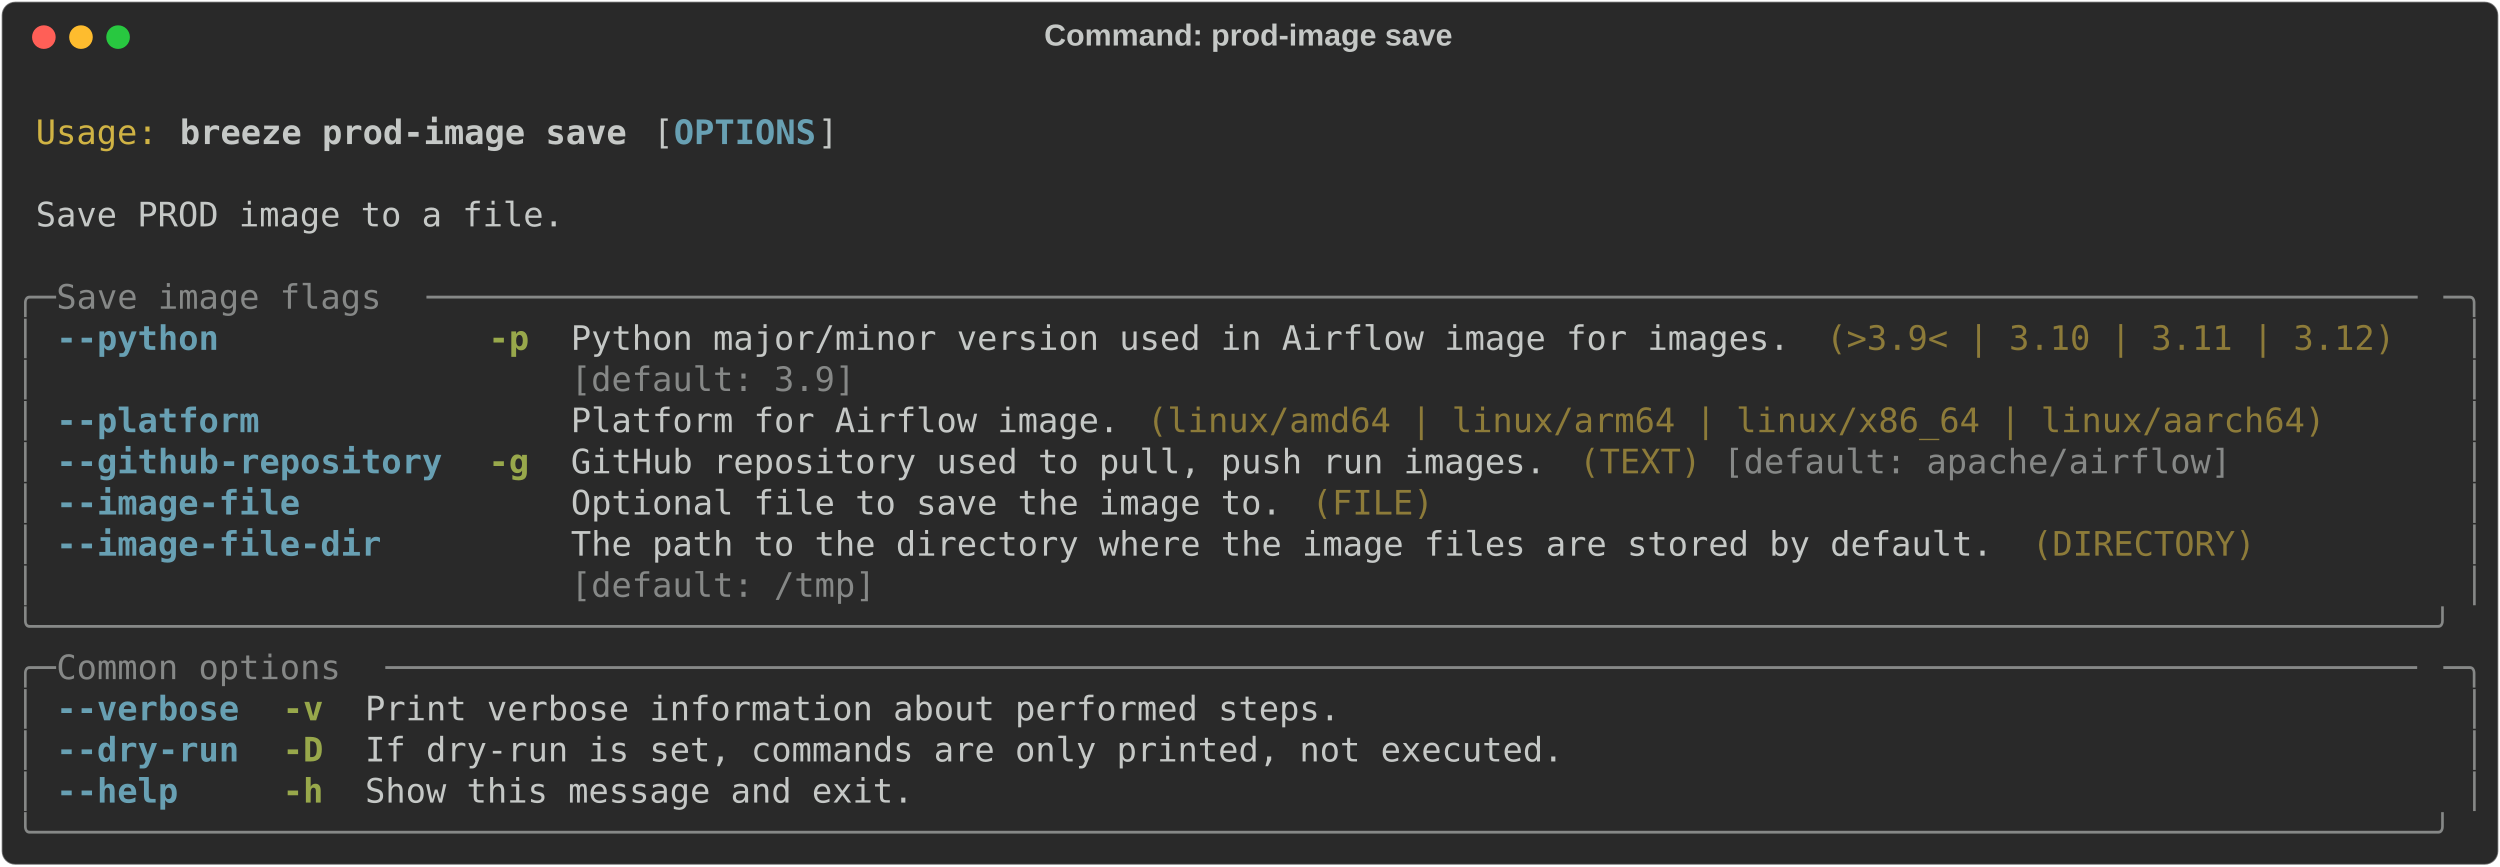
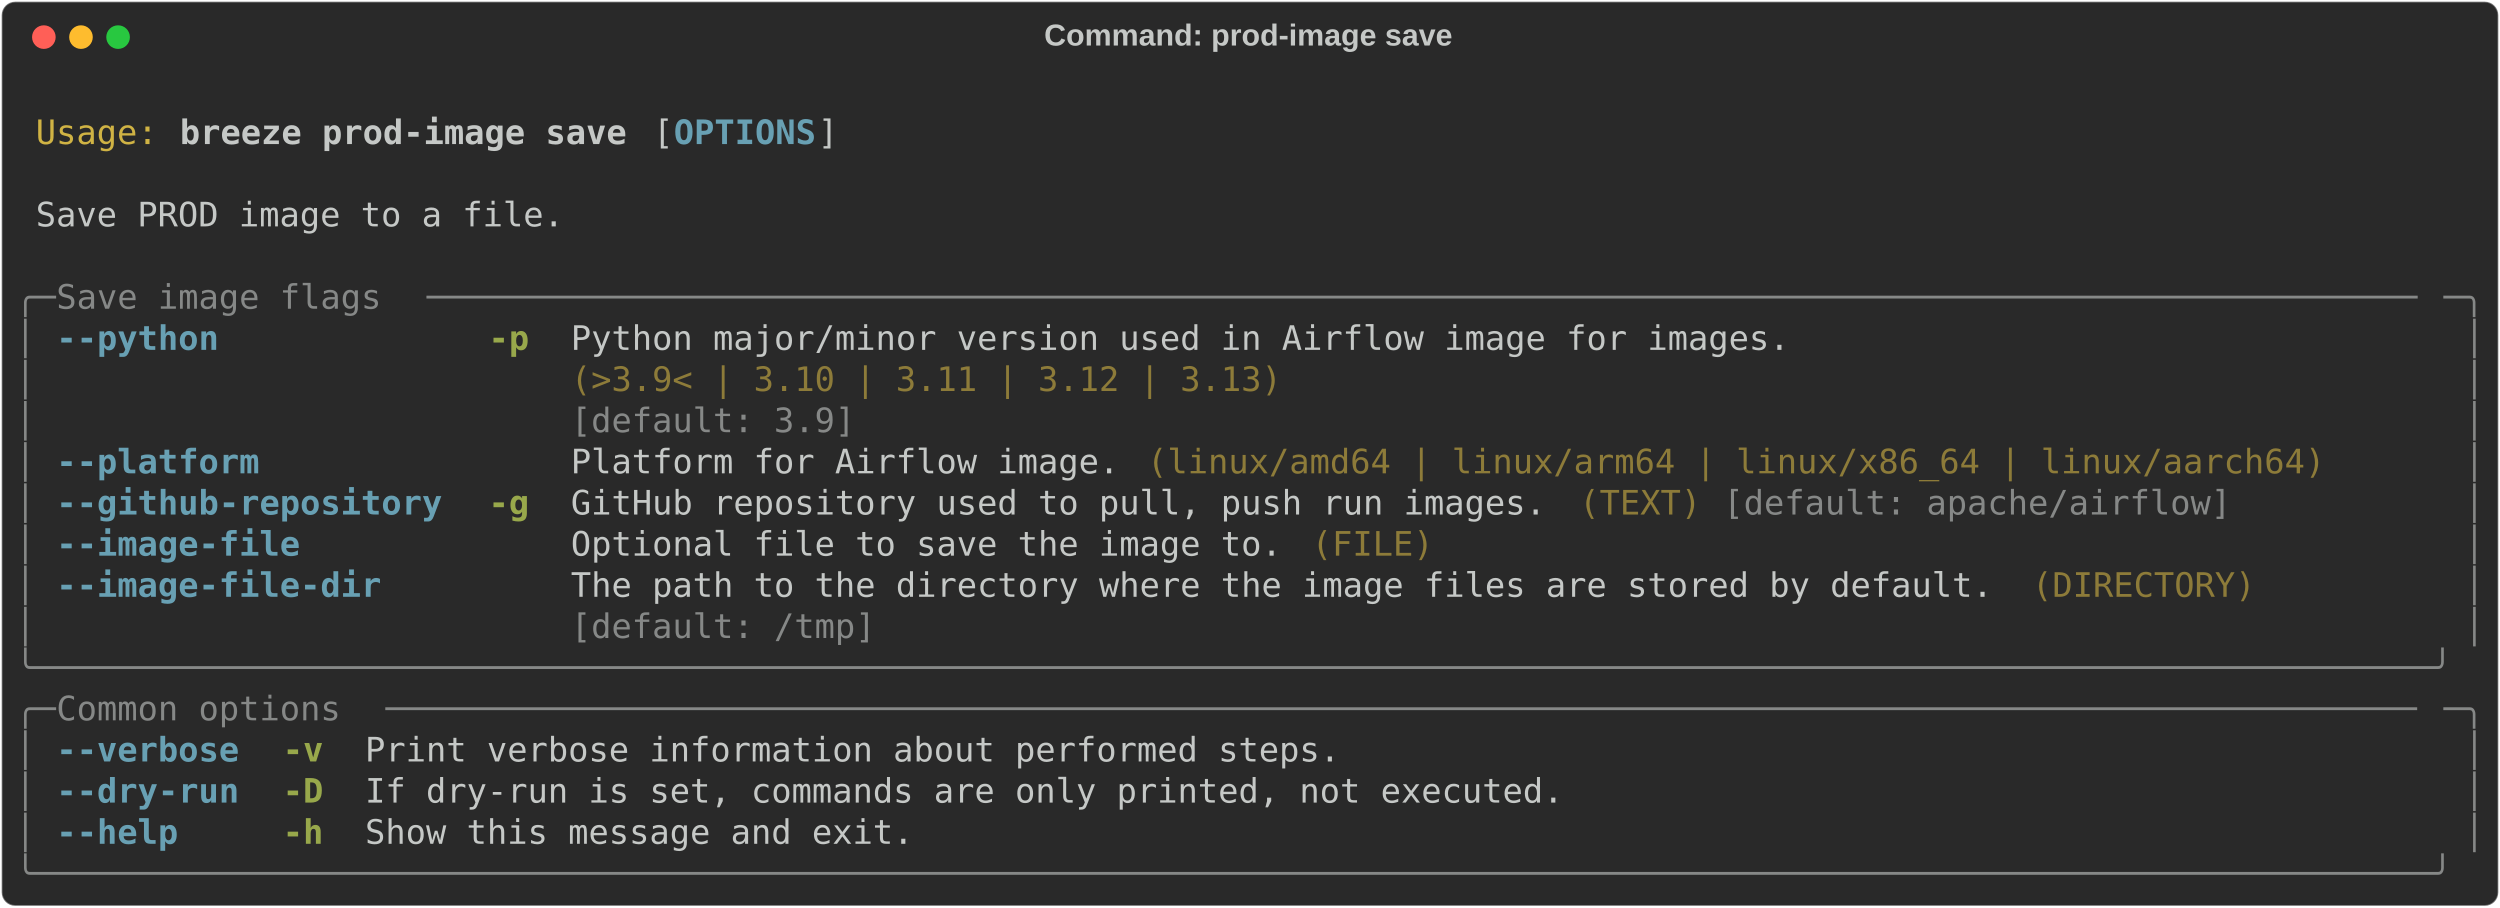
- <svg xmlns="http://www.w3.org/2000/svg" class="rich-terminal" viewBox="0 0 1482 513.6">
+ <svg xmlns="http://www.w3.org/2000/svg" class="rich-terminal" viewBox="0 0 1482 538.0">
  <style>

    @font-face {
        font-family: "Fira Code";
        src: local("FiraCode-Regular"),
                url("https://cdnjs.cloudflare.com/ajax/libs/firacode/6.2.0/woff2/FiraCode-Regular.woff2") format("woff2"),
                url("https://cdnjs.cloudflare.com/ajax/libs/firacode/6.2.0/woff/FiraCode-Regular.woff") format("woff");
        font-style: normal;
        font-weight: 400;
    }
    @font-face {
        font-family: "Fira Code";
        src: local("FiraCode-Bold"),
                url("https://cdnjs.cloudflare.com/ajax/libs/firacode/6.2.0/woff2/FiraCode-Bold.woff2") format("woff2"),
                url("https://cdnjs.cloudflare.com/ajax/libs/firacode/6.2.0/woff/FiraCode-Bold.woff") format("woff");
        font-style: bold;
        font-weight: 700;
    }

    .breeze-prod-image-save-matrix {
        font-family: Fira Code, monospace;
        font-size: 20px;
        line-height: 24.4px;
        font-variant-east-asian: full-width;
    }

    .breeze-prod-image-save-title {
        font-size: 18px;
        font-weight: bold;
        font-family: arial;
    }

    .breeze-prod-image-save-r1 { fill: #c5c8c6 }
.breeze-prod-image-save-r2 { fill: #d0b344 }
.breeze-prod-image-save-r3 { fill: #c5c8c6;font-weight: bold }
.breeze-prod-image-save-r4 { fill: #68a0b3;font-weight: bold }
.breeze-prod-image-save-r5 { fill: #868887 }
.breeze-prod-image-save-r6 { fill: #98a84b;font-weight: bold }
.breeze-prod-image-save-r7 { fill: #8d7b39 }
    </style>
  <defs>
    <clipPath id="breeze-prod-image-save-clip-terminal">
-       <rect x="0" y="0" width="1463.0" height="462.6" />
+       <rect x="0" y="0" width="1463.0" height="487.0" />
    </clipPath>
    <clipPath id="breeze-prod-image-save-line-0">
      <rect x="0" y="1.5" width="1464" height="24.65" />
    </clipPath>
    <clipPath id="breeze-prod-image-save-line-1">
      <rect x="0" y="25.9" width="1464" height="24.65" />
    </clipPath>
    <clipPath id="breeze-prod-image-save-line-2">
      <rect x="0" y="50.3" width="1464" height="24.65" />
    </clipPath>
    <clipPath id="breeze-prod-image-save-line-3">
      <rect x="0" y="74.7" width="1464" height="24.65" />
    </clipPath>
    <clipPath id="breeze-prod-image-save-line-4">
      <rect x="0" y="99.1" width="1464" height="24.65" />
    </clipPath>
    <clipPath id="breeze-prod-image-save-line-5">
      <rect x="0" y="123.5" width="1464" height="24.65" />
    </clipPath>
    <clipPath id="breeze-prod-image-save-line-6">
      <rect x="0" y="147.9" width="1464" height="24.65" />
    </clipPath>
    <clipPath id="breeze-prod-image-save-line-7">
      <rect x="0" y="172.3" width="1464" height="24.65" />
    </clipPath>
    <clipPath id="breeze-prod-image-save-line-8">
      <rect x="0" y="196.7" width="1464" height="24.65" />
    </clipPath>
    <clipPath id="breeze-prod-image-save-line-9">
      <rect x="0" y="221.1" width="1464" height="24.65" />
    </clipPath>
    <clipPath id="breeze-prod-image-save-line-10">
      <rect x="0" y="245.5" width="1464" height="24.65" />
    </clipPath>
    <clipPath id="breeze-prod-image-save-line-11">
      <rect x="0" y="269.9" width="1464" height="24.65" />
    </clipPath>
    <clipPath id="breeze-prod-image-save-line-12">
      <rect x="0" y="294.3" width="1464" height="24.65" />
    </clipPath>
    <clipPath id="breeze-prod-image-save-line-13">
      <rect x="0" y="318.7" width="1464" height="24.65" />
    </clipPath>
    <clipPath id="breeze-prod-image-save-line-14">
      <rect x="0" y="343.1" width="1464" height="24.65" />
    </clipPath>
    <clipPath id="breeze-prod-image-save-line-15">
      <rect x="0" y="367.5" width="1464" height="24.65" />
    </clipPath>
    <clipPath id="breeze-prod-image-save-line-16">
      <rect x="0" y="391.9" width="1464" height="24.65" />
    </clipPath>
    <clipPath id="breeze-prod-image-save-line-17">
      <rect x="0" y="416.3" width="1464" height="24.65" />
    </clipPath>
+     <clipPath id="breeze-prod-image-save-line-18">
+       <rect x="0" y="440.7" width="1464" height="24.65" />
+     </clipPath>
  </defs>
-   <rect fill="#292929" stroke="rgba(255,255,255,0.35)" stroke-width="1" x="1" y="1" width="1480" height="511.6" rx="8" />
+   <rect fill="#292929" stroke="rgba(255,255,255,0.35)" stroke-width="1" x="1" y="1" width="1480" height="536" rx="8" />
  <text class="breeze-prod-image-save-title" fill="#c5c8c6" text-anchor="middle" x="740" y="27">Command: prod-image save</text>
  <g transform="translate(26,22)">
    <circle cx="0" cy="0" r="7" fill="#ff5f57" />
    <circle cx="22" cy="0" r="7" fill="#febc2e" />
    <circle cx="44" cy="0" r="7" fill="#28c840" />
  </g>
  <g transform="translate(9, 41)" clip-path="url(#breeze-prod-image-save-clip-terminal)">
    <g class="breeze-prod-image-save-matrix">
      <text class="breeze-prod-image-save-r1" x="1464" y="20" textLength="12.2" clip-path="url(#breeze-prod-image-save-line-0)">
</text>
      <text class="breeze-prod-image-save-r2" x="12.2" y="44.4" textLength="73.2" clip-path="url(#breeze-prod-image-save-line-1)">Usage:</text>
      <text class="breeze-prod-image-save-r3" x="97.6" y="44.4" textLength="268.4" clip-path="url(#breeze-prod-image-save-line-1)">breeze prod-image save</text>
      <text class="breeze-prod-image-save-r1" x="378.2" y="44.4" textLength="12.2" clip-path="url(#breeze-prod-image-save-line-1)">[</text>
      <text class="breeze-prod-image-save-r4" x="390.4" y="44.4" textLength="85.4" clip-path="url(#breeze-prod-image-save-line-1)">OPTIONS</text>
      <text class="breeze-prod-image-save-r1" x="475.8" y="44.4" textLength="12.2" clip-path="url(#breeze-prod-image-save-line-1)">]</text>
      <text class="breeze-prod-image-save-r1" x="1464" y="44.4" textLength="12.2" clip-path="url(#breeze-prod-image-save-line-1)">
</text>
      <text class="breeze-prod-image-save-r1" x="1464" y="68.8" textLength="12.2" clip-path="url(#breeze-prod-image-save-line-2)">
</text>
      <text class="breeze-prod-image-save-r1" x="12.2" y="93.2" textLength="317.2" clip-path="url(#breeze-prod-image-save-line-3)">Save PROD image to a file.</text>
      <text class="breeze-prod-image-save-r1" x="1464" y="93.2" textLength="12.2" clip-path="url(#breeze-prod-image-save-line-3)">
</text>
      <text class="breeze-prod-image-save-r1" x="1464" y="117.6" textLength="12.2" clip-path="url(#breeze-prod-image-save-line-4)">
</text>
      <text class="breeze-prod-image-save-r5" x="0" y="142" textLength="24.4" clip-path="url(#breeze-prod-image-save-line-5)">╭─</text>
      <text class="breeze-prod-image-save-r5" x="24.4" y="142" textLength="219.6" clip-path="url(#breeze-prod-image-save-line-5)"> Save image flags </text>
      <text class="breeze-prod-image-save-r5" x="244" y="142" textLength="1195.6" clip-path="url(#breeze-prod-image-save-line-5)">──────────────────────────────────────────────────────────────────────────────────────────────────</text>
      <text class="breeze-prod-image-save-r5" x="1439.6" y="142" textLength="24.4" clip-path="url(#breeze-prod-image-save-line-5)">─╮</text>
      <text class="breeze-prod-image-save-r1" x="1464" y="142" textLength="12.2" clip-path="url(#breeze-prod-image-save-line-5)">
</text>
      <text class="breeze-prod-image-save-r5" x="0" y="166.4" textLength="12.2" clip-path="url(#breeze-prod-image-save-line-6)">│</text>
      <text class="breeze-prod-image-save-r4" x="24.4" y="166.4" textLength="97.6" clip-path="url(#breeze-prod-image-save-line-6)">--python</text>
      <text class="breeze-prod-image-save-r6" x="280.6" y="166.4" textLength="24.4" clip-path="url(#breeze-prod-image-save-line-6)">-p</text>
      <text class="breeze-prod-image-save-r1" x="329.4" y="166.4" textLength="732" clip-path="url(#breeze-prod-image-save-line-6)">Python major/minor version used in Airflow image for images.</text>
-       <text class="breeze-prod-image-save-r7" x="1073.6" y="166.4" textLength="341.6" clip-path="url(#breeze-prod-image-save-line-6)">(&gt;3.9&lt; | 3.10 | 3.11 | 3.12)</text>
      <text class="breeze-prod-image-save-r5" x="1451.8" y="166.4" textLength="12.2" clip-path="url(#breeze-prod-image-save-line-6)">│</text>
      <text class="breeze-prod-image-save-r1" x="1464" y="166.4" textLength="12.2" clip-path="url(#breeze-prod-image-save-line-6)">
</text>
      <text class="breeze-prod-image-save-r5" x="0" y="190.8" textLength="12.2" clip-path="url(#breeze-prod-image-save-line-7)">│</text>
-       <text class="breeze-prod-image-save-r5" x="329.4" y="190.8" textLength="732" clip-path="url(#breeze-prod-image-save-line-7)">[default: 3.9]                                              </text>
+       <text class="breeze-prod-image-save-r7" x="329.4" y="190.8" textLength="732" clip-path="url(#breeze-prod-image-save-line-7)">(&gt;3.9&lt; | 3.10 | 3.11 | 3.12 | 3.13)                         </text>
      <text class="breeze-prod-image-save-r5" x="1451.8" y="190.8" textLength="12.2" clip-path="url(#breeze-prod-image-save-line-7)">│</text>
      <text class="breeze-prod-image-save-r1" x="1464" y="190.8" textLength="12.2" clip-path="url(#breeze-prod-image-save-line-7)">
</text>
      <text class="breeze-prod-image-save-r5" x="0" y="215.2" textLength="12.2" clip-path="url(#breeze-prod-image-save-line-8)">│</text>
-       <text class="breeze-prod-image-save-r4" x="24.4" y="215.2" textLength="122" clip-path="url(#breeze-prod-image-save-line-8)">--platform</text>
-       <text class="breeze-prod-image-save-r1" x="329.4" y="215.2" textLength="329.4" clip-path="url(#breeze-prod-image-save-line-8)">Platform for Airflow image.</text>
-       <text class="breeze-prod-image-save-r7" x="671" y="215.2" textLength="707.6" clip-path="url(#breeze-prod-image-save-line-8)">(linux/amd64 | linux/arm64 | linux/x86_64 | linux/aarch64)</text>
+       <text class="breeze-prod-image-save-r5" x="329.4" y="215.2" textLength="732" clip-path="url(#breeze-prod-image-save-line-8)">[default: 3.9]                                              </text>
      <text class="breeze-prod-image-save-r5" x="1451.8" y="215.2" textLength="12.2" clip-path="url(#breeze-prod-image-save-line-8)">│</text>
      <text class="breeze-prod-image-save-r1" x="1464" y="215.2" textLength="12.2" clip-path="url(#breeze-prod-image-save-line-8)">
</text>
      <text class="breeze-prod-image-save-r5" x="0" y="239.6" textLength="12.2" clip-path="url(#breeze-prod-image-save-line-9)">│</text>
-       <text class="breeze-prod-image-save-r4" x="24.4" y="239.6" textLength="231.8" clip-path="url(#breeze-prod-image-save-line-9)">--github-repository</text>
-       <text class="breeze-prod-image-save-r6" x="280.6" y="239.6" textLength="24.4" clip-path="url(#breeze-prod-image-save-line-9)">-g</text>
-       <text class="breeze-prod-image-save-r1" x="329.4" y="239.6" textLength="585.6" clip-path="url(#breeze-prod-image-save-line-9)">GitHub repository used to pull, push run images.</text>
-       <text class="breeze-prod-image-save-r7" x="927.2" y="239.6" textLength="73.2" clip-path="url(#breeze-prod-image-save-line-9)">(TEXT)</text>
-       <text class="breeze-prod-image-save-r5" x="1012.6" y="239.6" textLength="305" clip-path="url(#breeze-prod-image-save-line-9)">[default: apache/airflow]</text>
+       <text class="breeze-prod-image-save-r4" x="24.4" y="239.6" textLength="122" clip-path="url(#breeze-prod-image-save-line-9)">--platform</text>
+       <text class="breeze-prod-image-save-r1" x="329.4" y="239.6" textLength="329.4" clip-path="url(#breeze-prod-image-save-line-9)">Platform for Airflow image.</text>
+       <text class="breeze-prod-image-save-r7" x="671" y="239.6" textLength="707.6" clip-path="url(#breeze-prod-image-save-line-9)">(linux/amd64 | linux/arm64 | linux/x86_64 | linux/aarch64)</text>
      <text class="breeze-prod-image-save-r5" x="1451.8" y="239.6" textLength="12.2" clip-path="url(#breeze-prod-image-save-line-9)">│</text>
      <text class="breeze-prod-image-save-r1" x="1464" y="239.6" textLength="12.2" clip-path="url(#breeze-prod-image-save-line-9)">
</text>
      <text class="breeze-prod-image-save-r5" x="0" y="264" textLength="12.2" clip-path="url(#breeze-prod-image-save-line-10)">│</text>
-       <text class="breeze-prod-image-save-r4" x="24.4" y="264" textLength="146.4" clip-path="url(#breeze-prod-image-save-line-10)">--image-file</text>
-       <text class="breeze-prod-image-save-r1" x="329.4" y="264" textLength="427" clip-path="url(#breeze-prod-image-save-line-10)">Optional file to save the image to.</text>
-       <text class="breeze-prod-image-save-r7" x="768.6" y="264" textLength="73.2" clip-path="url(#breeze-prod-image-save-line-10)">(FILE)</text>
+       <text class="breeze-prod-image-save-r4" x="24.4" y="264" textLength="231.8" clip-path="url(#breeze-prod-image-save-line-10)">--github-repository</text>
+       <text class="breeze-prod-image-save-r6" x="280.6" y="264" textLength="24.4" clip-path="url(#breeze-prod-image-save-line-10)">-g</text>
+       <text class="breeze-prod-image-save-r1" x="329.4" y="264" textLength="585.6" clip-path="url(#breeze-prod-image-save-line-10)">GitHub repository used to pull, push run images.</text>
+       <text class="breeze-prod-image-save-r7" x="927.2" y="264" textLength="73.2" clip-path="url(#breeze-prod-image-save-line-10)">(TEXT)</text>
+       <text class="breeze-prod-image-save-r5" x="1012.6" y="264" textLength="305" clip-path="url(#breeze-prod-image-save-line-10)">[default: apache/airflow]</text>
      <text class="breeze-prod-image-save-r5" x="1451.8" y="264" textLength="12.2" clip-path="url(#breeze-prod-image-save-line-10)">│</text>
      <text class="breeze-prod-image-save-r1" x="1464" y="264" textLength="12.2" clip-path="url(#breeze-prod-image-save-line-10)">
</text>
      <text class="breeze-prod-image-save-r5" x="0" y="288.4" textLength="12.2" clip-path="url(#breeze-prod-image-save-line-11)">│</text>
-       <text class="breeze-prod-image-save-r4" x="24.4" y="288.4" textLength="195.2" clip-path="url(#breeze-prod-image-save-line-11)">--image-file-dir</text>
-       <text class="breeze-prod-image-save-r1" x="329.4" y="288.4" textLength="854" clip-path="url(#breeze-prod-image-save-line-11)">The path to the directory where the image files are stored by default.</text>
-       <text class="breeze-prod-image-save-r7" x="1195.6" y="288.4" textLength="134.2" clip-path="url(#breeze-prod-image-save-line-11)">(DIRECTORY)</text>
+       <text class="breeze-prod-image-save-r4" x="24.4" y="288.4" textLength="146.4" clip-path="url(#breeze-prod-image-save-line-11)">--image-file</text>
+       <text class="breeze-prod-image-save-r1" x="329.4" y="288.4" textLength="427" clip-path="url(#breeze-prod-image-save-line-11)">Optional file to save the image to.</text>
+       <text class="breeze-prod-image-save-r7" x="768.6" y="288.4" textLength="73.2" clip-path="url(#breeze-prod-image-save-line-11)">(FILE)</text>
      <text class="breeze-prod-image-save-r5" x="1451.8" y="288.4" textLength="12.2" clip-path="url(#breeze-prod-image-save-line-11)">│</text>
      <text class="breeze-prod-image-save-r1" x="1464" y="288.4" textLength="12.2" clip-path="url(#breeze-prod-image-save-line-11)">
</text>
      <text class="breeze-prod-image-save-r5" x="0" y="312.8" textLength="12.2" clip-path="url(#breeze-prod-image-save-line-12)">│</text>
-       <text class="breeze-prod-image-save-r5" x="329.4" y="312.8" textLength="854" clip-path="url(#breeze-prod-image-save-line-12)">[default: /tmp]                                                       </text>
+       <text class="breeze-prod-image-save-r4" x="24.4" y="312.8" textLength="195.2" clip-path="url(#breeze-prod-image-save-line-12)">--image-file-dir</text>
+       <text class="breeze-prod-image-save-r1" x="329.4" y="312.8" textLength="854" clip-path="url(#breeze-prod-image-save-line-12)">The path to the directory where the image files are stored by default.</text>
+       <text class="breeze-prod-image-save-r7" x="1195.6" y="312.8" textLength="134.2" clip-path="url(#breeze-prod-image-save-line-12)">(DIRECTORY)</text>
      <text class="breeze-prod-image-save-r5" x="1451.8" y="312.8" textLength="12.2" clip-path="url(#breeze-prod-image-save-line-12)">│</text>
      <text class="breeze-prod-image-save-r1" x="1464" y="312.8" textLength="12.2" clip-path="url(#breeze-prod-image-save-line-12)">
</text>
-       <text class="breeze-prod-image-save-r5" x="0" y="337.2" textLength="1464" clip-path="url(#breeze-prod-image-save-line-13)">╰──────────────────────────────────────────────────────────────────────────────────────────────────────────────────────╯</text>
+       <text class="breeze-prod-image-save-r5" x="0" y="337.2" textLength="12.2" clip-path="url(#breeze-prod-image-save-line-13)">│</text>
+       <text class="breeze-prod-image-save-r5" x="329.4" y="337.2" textLength="854" clip-path="url(#breeze-prod-image-save-line-13)">[default: /tmp]                                                       </text>
+       <text class="breeze-prod-image-save-r5" x="1451.8" y="337.2" textLength="12.2" clip-path="url(#breeze-prod-image-save-line-13)">│</text>
      <text class="breeze-prod-image-save-r1" x="1464" y="337.2" textLength="12.2" clip-path="url(#breeze-prod-image-save-line-13)">
</text>
-       <text class="breeze-prod-image-save-r5" x="0" y="361.6" textLength="24.4" clip-path="url(#breeze-prod-image-save-line-14)">╭─</text>
-       <text class="breeze-prod-image-save-r5" x="24.4" y="361.6" textLength="195.2" clip-path="url(#breeze-prod-image-save-line-14)"> Common options </text>
-       <text class="breeze-prod-image-save-r5" x="219.6" y="361.6" textLength="1220" clip-path="url(#breeze-prod-image-save-line-14)">────────────────────────────────────────────────────────────────────────────────────────────────────</text>
-       <text class="breeze-prod-image-save-r5" x="1439.6" y="361.6" textLength="24.4" clip-path="url(#breeze-prod-image-save-line-14)">─╮</text>
+       <text class="breeze-prod-image-save-r5" x="0" y="361.6" textLength="1464" clip-path="url(#breeze-prod-image-save-line-14)">╰──────────────────────────────────────────────────────────────────────────────────────────────────────────────────────╯</text>
      <text class="breeze-prod-image-save-r1" x="1464" y="361.6" textLength="12.2" clip-path="url(#breeze-prod-image-save-line-14)">
</text>
-       <text class="breeze-prod-image-save-r5" x="0" y="386" textLength="12.2" clip-path="url(#breeze-prod-image-save-line-15)">│</text>
-       <text class="breeze-prod-image-save-r4" x="24.4" y="386" textLength="109.8" clip-path="url(#breeze-prod-image-save-line-15)">--verbose</text>
-       <text class="breeze-prod-image-save-r6" x="158.6" y="386" textLength="24.4" clip-path="url(#breeze-prod-image-save-line-15)">-v</text>
-       <text class="breeze-prod-image-save-r1" x="207.4" y="386" textLength="585.6" clip-path="url(#breeze-prod-image-save-line-15)">Print verbose information about performed steps.</text>
-       <text class="breeze-prod-image-save-r5" x="1451.8" y="386" textLength="12.2" clip-path="url(#breeze-prod-image-save-line-15)">│</text>
+       <text class="breeze-prod-image-save-r5" x="0" y="386" textLength="24.4" clip-path="url(#breeze-prod-image-save-line-15)">╭─</text>
+       <text class="breeze-prod-image-save-r5" x="24.4" y="386" textLength="195.2" clip-path="url(#breeze-prod-image-save-line-15)"> Common options </text>
+       <text class="breeze-prod-image-save-r5" x="219.6" y="386" textLength="1220" clip-path="url(#breeze-prod-image-save-line-15)">────────────────────────────────────────────────────────────────────────────────────────────────────</text>
+       <text class="breeze-prod-image-save-r5" x="1439.6" y="386" textLength="24.4" clip-path="url(#breeze-prod-image-save-line-15)">─╮</text>
      <text class="breeze-prod-image-save-r1" x="1464" y="386" textLength="12.2" clip-path="url(#breeze-prod-image-save-line-15)">
</text>
      <text class="breeze-prod-image-save-r5" x="0" y="410.4" textLength="12.2" clip-path="url(#breeze-prod-image-save-line-16)">│</text>
-       <text class="breeze-prod-image-save-r4" x="24.4" y="410.4" textLength="109.8" clip-path="url(#breeze-prod-image-save-line-16)">--dry-run</text>
-       <text class="breeze-prod-image-save-r6" x="158.6" y="410.4" textLength="24.4" clip-path="url(#breeze-prod-image-save-line-16)">-D</text>
-       <text class="breeze-prod-image-save-r1" x="207.4" y="410.4" textLength="719.8" clip-path="url(#breeze-prod-image-save-line-16)">If dry-run is set, commands are only printed, not executed.</text>
+       <text class="breeze-prod-image-save-r4" x="24.4" y="410.4" textLength="109.8" clip-path="url(#breeze-prod-image-save-line-16)">--verbose</text>
+       <text class="breeze-prod-image-save-r6" x="158.6" y="410.4" textLength="24.4" clip-path="url(#breeze-prod-image-save-line-16)">-v</text>
+       <text class="breeze-prod-image-save-r1" x="207.4" y="410.4" textLength="585.6" clip-path="url(#breeze-prod-image-save-line-16)">Print verbose information about performed steps.</text>
      <text class="breeze-prod-image-save-r5" x="1451.8" y="410.4" textLength="12.2" clip-path="url(#breeze-prod-image-save-line-16)">│</text>
      <text class="breeze-prod-image-save-r1" x="1464" y="410.4" textLength="12.2" clip-path="url(#breeze-prod-image-save-line-16)">
</text>
      <text class="breeze-prod-image-save-r5" x="0" y="434.8" textLength="12.2" clip-path="url(#breeze-prod-image-save-line-17)">│</text>
-       <text class="breeze-prod-image-save-r4" x="24.4" y="434.8" textLength="73.2" clip-path="url(#breeze-prod-image-save-line-17)">--help</text>
-       <text class="breeze-prod-image-save-r6" x="158.6" y="434.8" textLength="24.4" clip-path="url(#breeze-prod-image-save-line-17)">-h</text>
-       <text class="breeze-prod-image-save-r1" x="207.4" y="434.8" textLength="329.4" clip-path="url(#breeze-prod-image-save-line-17)">Show this message and exit.</text>
+       <text class="breeze-prod-image-save-r4" x="24.4" y="434.8" textLength="109.8" clip-path="url(#breeze-prod-image-save-line-17)">--dry-run</text>
+       <text class="breeze-prod-image-save-r6" x="158.6" y="434.8" textLength="24.4" clip-path="url(#breeze-prod-image-save-line-17)">-D</text>
+       <text class="breeze-prod-image-save-r1" x="207.4" y="434.8" textLength="719.8" clip-path="url(#breeze-prod-image-save-line-17)">If dry-run is set, commands are only printed, not executed.</text>
      <text class="breeze-prod-image-save-r5" x="1451.8" y="434.8" textLength="12.2" clip-path="url(#breeze-prod-image-save-line-17)">│</text>
      <text class="breeze-prod-image-save-r1" x="1464" y="434.8" textLength="12.2" clip-path="url(#breeze-prod-image-save-line-17)">
</text>
-       <text class="breeze-prod-image-save-r5" x="0" y="459.2" textLength="1464" clip-path="url(#breeze-prod-image-save-line-18)">╰──────────────────────────────────────────────────────────────────────────────────────────────────────────────────────╯</text>
+       <text class="breeze-prod-image-save-r5" x="0" y="459.2" textLength="12.2" clip-path="url(#breeze-prod-image-save-line-18)">│</text>
+       <text class="breeze-prod-image-save-r4" x="24.4" y="459.2" textLength="73.2" clip-path="url(#breeze-prod-image-save-line-18)">--help</text>
+       <text class="breeze-prod-image-save-r6" x="158.6" y="459.2" textLength="24.4" clip-path="url(#breeze-prod-image-save-line-18)">-h</text>
+       <text class="breeze-prod-image-save-r1" x="207.4" y="459.2" textLength="329.4" clip-path="url(#breeze-prod-image-save-line-18)">Show this message and exit.</text>
+       <text class="breeze-prod-image-save-r5" x="1451.8" y="459.2" textLength="12.2" clip-path="url(#breeze-prod-image-save-line-18)">│</text>
      <text class="breeze-prod-image-save-r1" x="1464" y="459.2" textLength="12.2" clip-path="url(#breeze-prod-image-save-line-18)">
+ </text>
+       <text class="breeze-prod-image-save-r5" x="0" y="483.6" textLength="1464" clip-path="url(#breeze-prod-image-save-line-19)">╰──────────────────────────────────────────────────────────────────────────────────────────────────────────────────────╯</text>
+       <text class="breeze-prod-image-save-r1" x="1464" y="483.6" textLength="12.2" clip-path="url(#breeze-prod-image-save-line-19)">
</text>
    </g>
  </g>
</svg>
